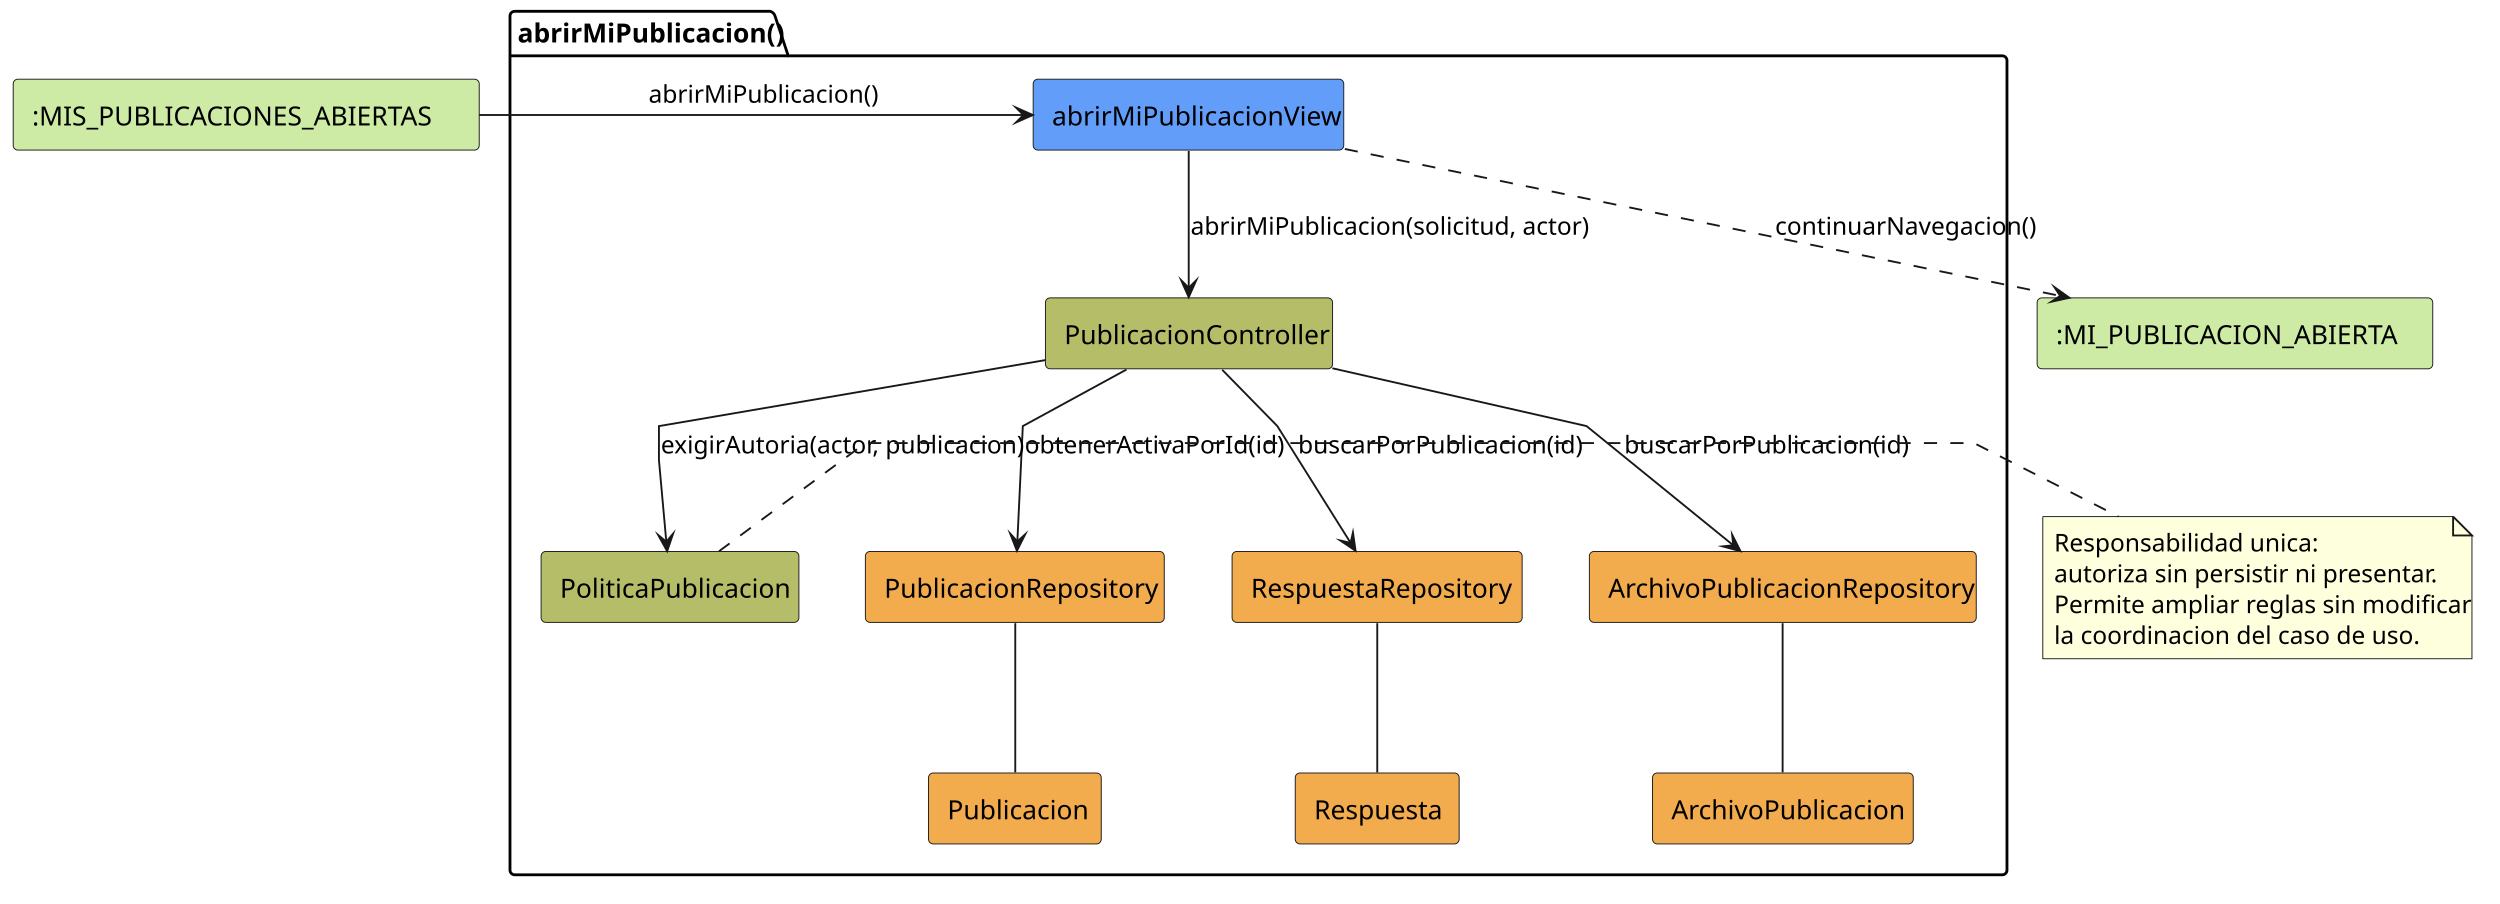
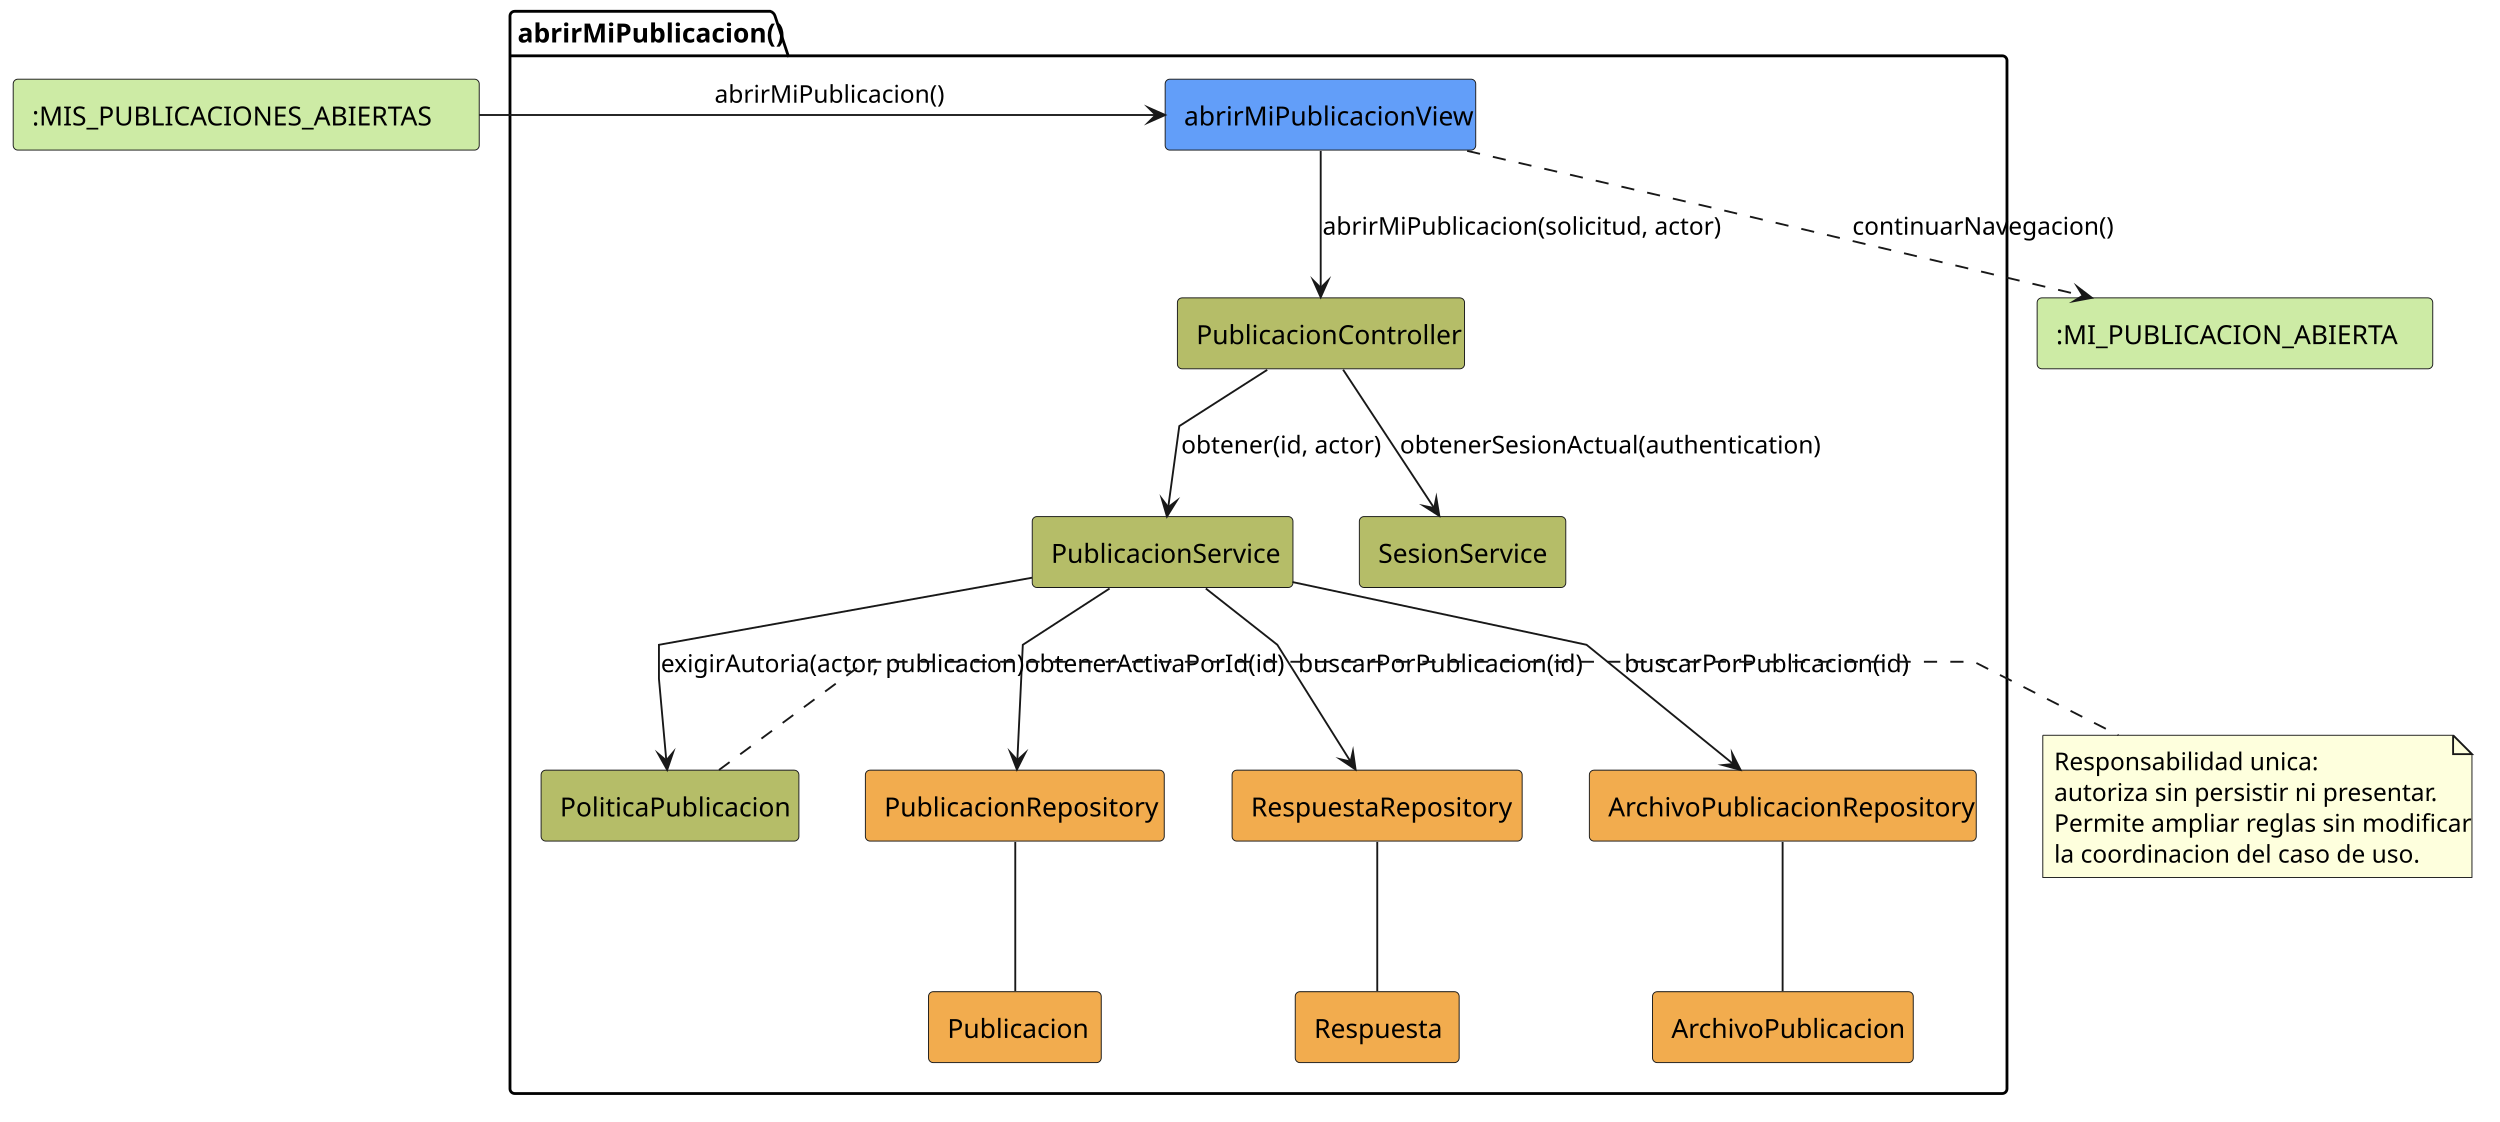
- <svg xmlns="http://www.w3.org/2000/svg" contentStyleType="text/css" data-diagram-type="DESCRIPTION" height="479px" preserveAspectRatio="none" style="width:1326px;height:479px;background:#FFFFFF;" version="1.1" viewBox="0 0 1326 479" width="1326px" zoomAndPan="magnify">
+ <svg xmlns="http://www.w3.org/2000/svg" contentStyleType="text/css" data-diagram-type="DESCRIPTION" height="595px" preserveAspectRatio="none" style="width:1326px;height:595px;background:#FFFFFF;" version="1.1" viewBox="0 0 1326 595" width="1326px" zoomAndPan="magnify">
  <defs />
  <g>
    <g class="cluster" data-qualified-name="abrirMiPublicacion" data-source-line="4" id="ent0002">
-       <path d="M273,6 L408.572,6 A3.75,3.75 0 0 1 411.072,8.5 L418.072,29.609 L1062,29.609 A2.5,2.5 0 0 1 1064.5,32.109 L1064.5,461.5 A2.5,2.5 0 0 1 1062,464 L273,464 A2.5,2.5 0 0 1 270.5,461.5 L270.5,8.5 A2.5,2.5 0 0 1 273,6" fill="none" style="stroke:#000000;stroke-width:1.5;" />
+       <path d="M273,6 L408.572,6 A3.75,3.75 0 0 1 411.072,8.5 L418.072,29.609 L1062,29.609 A2.5,2.5 0 0 1 1064.5,32.109 L1064.5,577.5 A2.5,2.5 0 0 1 1062,580 L273,580 A2.5,2.5 0 0 1 270.5,577.5 L270.5,8.5 A2.5,2.5 0 0 1 273,6" fill="none" style="stroke:#000000;stroke-width:1.5;" />
      <line style="stroke:#000000;stroke-width:1.5;" x1="270.5" x2="418.072" y1="29.609" y2="29.609" />
      <text fill="#000000" font-family="sans-serif" font-size="14" font-weight="700" lengthAdjust="spacing" textLength="134.572" x="274.5" y="22.533">abrirMiPublicacion()</text>
    </g>
    <g class="entity" data-qualified-name="abrirMiPublicacion.View" data-source-line="5" id="ent0003">
-       <rect fill="#629EF9" height="37.609" rx="2.5" ry="2.5" style="stroke:#181818;stroke-width:0.5;" width="164.724" x="548" y="42" />
-       <text fill="#000000" font-family="sans-serif" font-size="14" lengthAdjust="spacing" textLength="144.724" x="558" y="66.533">abrirMiPublicacionView</text>
+       <rect fill="#629EF9" height="37.609" rx="2.5" ry="2.5" style="stroke:#181818;stroke-width:0.5;" width="164.724" x="618" y="42" />
+       <text fill="#000000" font-family="sans-serif" font-size="14" lengthAdjust="spacing" textLength="144.724" x="628" y="66.533">abrirMiPublicacionView</text>
    </g>
    <g class="entity" data-qualified-name="abrirMiPublicacion.PublicacionController" data-source-line="6" id="ent0004">
-       <rect fill="#B5BD68" height="37.609" rx="2.5" ry="2.5" style="stroke:#181818;stroke-width:0.5;" width="152.289" x="554.5" y="158" />
-       <text fill="#000000" font-family="sans-serif" font-size="14" lengthAdjust="spacing" textLength="132.289" x="564.5" y="182.533">PublicacionController</text>
+       <rect fill="#B5BD68" height="37.609" rx="2.5" ry="2.5" style="stroke:#181818;stroke-width:0.5;" width="152.289" x="624.5" y="158" />
+       <text fill="#000000" font-family="sans-serif" font-size="14" lengthAdjust="spacing" textLength="132.289" x="634.5" y="182.533">PublicacionController</text>
    </g>
-     <g class="entity" data-qualified-name="abrirMiPublicacion.PoliticaPublicacion" data-source-line="7" id="ent0005">
-       <rect fill="#B5BD68" height="37.609" rx="2.5" ry="2.5" style="stroke:#181818;stroke-width:0.5;" width="136.731" x="287" y="292.5" />
-       <text fill="#000000" font-family="sans-serif" font-size="14" lengthAdjust="spacing" textLength="116.731" x="297" y="317.033">PoliticaPublicacion</text>
+     <g class="entity" data-qualified-name="abrirMiPublicacion.PublicacionService" data-source-line="7" id="ent0005">
+       <rect fill="#B5BD68" height="37.609" rx="2.5" ry="2.5" style="stroke:#181818;stroke-width:0.5;" width="138.282" x="547.5" y="274" />
+       <text fill="#000000" font-family="sans-serif" font-size="14" lengthAdjust="spacing" textLength="118.282" x="557.5" y="298.533">PublicacionService</text>
    </g>
-     <g class="entity" data-qualified-name="abrirMiPublicacion.PublicacionRepository" data-source-line="8" id="ent0006">
-       <rect fill="#F2AC4E" height="37.609" rx="2.5" ry="2.5" style="stroke:#181818;stroke-width:0.5;" width="158.517" x="459" y="292.5" />
-       <text fill="#000000" font-family="sans-serif" font-size="14" lengthAdjust="spacing" textLength="138.517" x="469" y="317.033">PublicacionRepository</text>
+     <g class="entity" data-qualified-name="abrirMiPublicacion.SesionService" data-source-line="8" id="ent0006">
+       <rect fill="#B5BD68" height="37.609" rx="2.5" ry="2.5" style="stroke:#181818;stroke-width:0.5;" width="109.489" x="721" y="274" />
+       <text fill="#000000" font-family="sans-serif" font-size="14" lengthAdjust="spacing" textLength="89.489" x="731" y="298.533">SesionService</text>
    </g>
-     <g class="entity" data-qualified-name="abrirMiPublicacion.Publicacion" data-source-line="9" id="ent0007">
-       <rect fill="#F2AC4E" height="37.609" rx="2.5" ry="2.5" style="stroke:#181818;stroke-width:0.5;" width="91.6" x="492.5" y="410" />
-       <text fill="#000000" font-family="sans-serif" font-size="14" lengthAdjust="spacing" textLength="71.6" x="502.5" y="434.533">Publicacion</text>
+     <g class="entity" data-qualified-name="abrirMiPublicacion.PoliticaPublicacion" data-source-line="9" id="ent0007">
+       <rect fill="#B5BD68" height="37.609" rx="2.5" ry="2.5" style="stroke:#181818;stroke-width:0.5;" width="136.731" x="287" y="408.5" />
+       <text fill="#000000" font-family="sans-serif" font-size="14" lengthAdjust="spacing" textLength="116.731" x="297" y="433.033">PoliticaPublicacion</text>
    </g>
-     <g class="entity" data-qualified-name="abrirMiPublicacion.RespuestaRepository" data-source-line="10" id="ent0008">
-       <rect fill="#F2AC4E" height="37.609" rx="2.5" ry="2.5" style="stroke:#181818;stroke-width:0.5;" width="153.848" x="653.5" y="292.5" />
-       <text fill="#000000" font-family="sans-serif" font-size="14" lengthAdjust="spacing" textLength="133.848" x="663.5" y="317.033">RespuestaRepository</text>
+     <g class="entity" data-qualified-name="abrirMiPublicacion.PublicacionRepository" data-source-line="10" id="ent0008">
+       <rect fill="#F2AC4E" height="37.609" rx="2.5" ry="2.5" style="stroke:#181818;stroke-width:0.5;" width="158.517" x="459" y="408.5" />
+       <text fill="#000000" font-family="sans-serif" font-size="14" lengthAdjust="spacing" textLength="138.517" x="469" y="433.033">PublicacionRepository</text>
    </g>
-     <g class="entity" data-qualified-name="abrirMiPublicacion.ArchivoPublicacionRepository" data-source-line="11" id="ent0009">
-       <rect fill="#F2AC4E" height="37.609" rx="2.5" ry="2.5" style="stroke:#181818;stroke-width:0.5;" width="205.199" x="843" y="292.5" />
-       <text fill="#000000" font-family="sans-serif" font-size="14" lengthAdjust="spacing" textLength="185.199" x="853" y="317.033">ArchivoPublicacionRepository</text>
+     <g class="entity" data-qualified-name="abrirMiPublicacion.Publicacion" data-source-line="11" id="ent0009">
+       <rect fill="#F2AC4E" height="37.609" rx="2.5" ry="2.5" style="stroke:#181818;stroke-width:0.5;" width="91.6" x="492.5" y="526" />
+       <text fill="#000000" font-family="sans-serif" font-size="14" lengthAdjust="spacing" textLength="71.6" x="502.5" y="550.533">Publicacion</text>
    </g>
-     <g class="entity" data-qualified-name="abrirMiPublicacion.Respuesta" data-source-line="12" id="ent0010">
-       <rect fill="#F2AC4E" height="37.609" rx="2.5" ry="2.5" style="stroke:#181818;stroke-width:0.5;" width="86.931" x="687" y="410" />
-       <text fill="#000000" font-family="sans-serif" font-size="14" lengthAdjust="spacing" textLength="66.931" x="697" y="434.533">Respuesta</text>
+     <g class="entity" data-qualified-name="abrirMiPublicacion.RespuestaRepository" data-source-line="12" id="ent0010">
+       <rect fill="#F2AC4E" height="37.609" rx="2.5" ry="2.5" style="stroke:#181818;stroke-width:0.5;" width="153.848" x="653.5" y="408.5" />
+       <text fill="#000000" font-family="sans-serif" font-size="14" lengthAdjust="spacing" textLength="133.848" x="663.5" y="433.033">RespuestaRepository</text>
    </g>
-     <g class="entity" data-qualified-name="abrirMiPublicacion.ArchivoPublicacion" data-source-line="13" id="ent0011">
-       <rect fill="#F2AC4E" height="37.609" rx="2.5" ry="2.5" style="stroke:#181818;stroke-width:0.5;" width="138.282" x="876.5" y="410" />
-       <text fill="#000000" font-family="sans-serif" font-size="14" lengthAdjust="spacing" textLength="118.282" x="886.5" y="434.533">ArchivoPublicacion</text>
+     <g class="entity" data-qualified-name="abrirMiPublicacion.ArchivoPublicacionRepository" data-source-line="13" id="ent0011">
+       <rect fill="#F2AC4E" height="37.609" rx="2.5" ry="2.5" style="stroke:#181818;stroke-width:0.5;" width="205.199" x="843" y="408.5" />
+       <text fill="#000000" font-family="sans-serif" font-size="14" lengthAdjust="spacing" textLength="185.199" x="853" y="433.033">ArchivoPublicacionRepository</text>
+     </g>
+     <g class="entity" data-qualified-name="abrirMiPublicacion.Respuesta" data-source-line="14" id="ent0012">
+       <rect fill="#F2AC4E" height="37.609" rx="2.5" ry="2.5" style="stroke:#181818;stroke-width:0.5;" width="86.931" x="687" y="526" />
+       <text fill="#000000" font-family="sans-serif" font-size="14" lengthAdjust="spacing" textLength="66.931" x="697" y="550.533">Respuesta</text>
+     </g>
+     <g class="entity" data-qualified-name="abrirMiPublicacion.ArchivoPublicacion" data-source-line="15" id="ent0013">
+       <rect fill="#F2AC4E" height="37.609" rx="2.5" ry="2.5" style="stroke:#181818;stroke-width:0.5;" width="138.282" x="876.5" y="526" />
+       <text fill="#000000" font-family="sans-serif" font-size="14" lengthAdjust="spacing" textLength="118.282" x="886.5" y="550.533">ArchivoPublicacion</text>
    </g>
    <g class="entity" data-qualified-name="EstadoEntrada" data-source-line="3" id="ent0001">
      <rect fill="#CDEBA5" height="37.609" rx="2.5" ry="2.5" style="stroke:#181818;stroke-width:0.5;" width="247.179" x="7" y="42" />
      <text fill="#000000" font-family="sans-serif" font-size="14" lengthAdjust="spacing" textLength="227.179" x="17" y="66.533">:MIS_PUBLICACIONES_ABIERTAS</text>
    </g>
-     <g class="entity" data-qualified-name="EstadoSalida" data-source-line="15" id="ent0012">
+     <g class="entity" data-qualified-name="EstadoSalida" data-source-line="17" id="ent0014">
      <rect fill="#CDEBA5" height="37.609" rx="2.5" ry="2.5" style="stroke:#181818;stroke-width:0.5;" width="209.827" x="1080.5" y="158" />
      <text fill="#000000" font-family="sans-serif" font-size="14" lengthAdjust="spacing" textLength="189.827" x="1090.5" y="182.533">:MI_PUBLICACION_ABIERTA</text>
    </g>
-     <g class="entity" data-qualified-name="GMN23" data-source-line="30" id="ent0024">
-       <path d="M1083.5,274 L1083.5,349.406 L1311.123,349.406 L1311.123,284 L1301.123,274 L1083.5,274" fill="#FEFFDD" style="stroke:#181818;stroke-width:0.5;" />
-       <path d="M1301.123,274 L1301.123,284 L1311.123,284 L1301.123,274" fill="#FEFFDD" style="stroke:#181818;stroke-width:1;" />
-       <text fill="#000000" font-family="sans-serif" font-size="13" lengthAdjust="spacing" textLength="134.424" x="1089.5" y="292.495">Responsabilidad unica:</text>
-       <text fill="#000000" font-family="sans-serif" font-size="13" lengthAdjust="spacing" textLength="191.471" x="1089.5" y="308.847">autoriza sin persistir ni presentar.</text>
-       <text fill="#000000" font-family="sans-serif" font-size="13" lengthAdjust="spacing" textLength="206.623" x="1089.5" y="325.198">Permite ampliar reglas sin modificar</text>
-       <text fill="#000000" font-family="sans-serif" font-size="13" lengthAdjust="spacing" textLength="185.732" x="1089.5" y="341.55">la coordinacion del caso de uso.</text>
+     <g class="entity" data-qualified-name="GMN27" data-source-line="34" id="ent0028">
+       <path d="M1083.5,390 L1083.5,465.406 L1311.123,465.406 L1311.123,400 L1301.123,390 L1083.5,390" fill="#FEFFDD" style="stroke:#181818;stroke-width:0.5;" />
+       <path d="M1301.123,390 L1301.123,400 L1311.123,400 L1301.123,390" fill="#FEFFDD" style="stroke:#181818;stroke-width:1;" />
+       <text fill="#000000" font-family="sans-serif" font-size="13" lengthAdjust="spacing" textLength="134.424" x="1089.5" y="408.495">Responsabilidad unica:</text>
+       <text fill="#000000" font-family="sans-serif" font-size="13" lengthAdjust="spacing" textLength="191.471" x="1089.5" y="424.847">autoriza sin persistir ni presentar.</text>
+       <text fill="#000000" font-family="sans-serif" font-size="13" lengthAdjust="spacing" textLength="206.623" x="1089.5" y="441.198">Permite ampliar reglas sin modificar</text>
+       <text fill="#000000" font-family="sans-serif" font-size="13" lengthAdjust="spacing" textLength="185.732" x="1089.5" y="457.55">la coordinacion del caso de uso.</text>
    </g>
-     <g class="link" data-entity-1="ent0001" data-entity-2="ent0003" data-link-type="dependency" data-source-line="17" id="lnk13">
-       <path d="M254.1,61 C345.62,61 462.83,61 542.81,61" fill="none" id="EstadoEntrada-to-View" style="stroke:#181818;stroke-width:1;" />
-       <polygon fill="#181818" points="547.81,61,538.81,57,542.81,61,538.81,65,547.81,61" style="stroke:#181818;stroke-width:1;stroke-linejoin:miter;stroke-miterlimit:10;" />
-       <text fill="#000000" font-family="sans-serif" font-size="13" lengthAdjust="spacing" textLength="114.867" x="344" y="54.495">abrirMiPublicacion()</text>
+     <g class="link" data-entity-1="ent0001" data-entity-2="ent0003" data-link-type="dependency" data-source-line="19" id="lnk15">
+       <path d="M254.18,61 C364.36,61 517.5,61 612.97,61" fill="none" id="EstadoEntrada-to-View" style="stroke:#181818;stroke-width:1;" />
+       <polygon fill="#181818" points="617.97,61,608.97,57,612.97,61,608.97,65,617.97,61" style="stroke:#181818;stroke-width:1;stroke-linejoin:miter;stroke-miterlimit:10;" />
+       <text fill="#000000" font-family="sans-serif" font-size="13" lengthAdjust="spacing" textLength="114.867" x="379" y="54.495">abrirMiPublicacion()</text>
    </g>
-     <g class="link" data-entity-1="ent0003" data-entity-2="ent0004" data-link-type="dependency" data-source-line="18" id="lnk14">
-       <path d="M630.5,80.06 C630.5,101.28 630.5,131.3 630.5,152.64" fill="none" id="View-to-PublicacionController" style="stroke:#181818;stroke-width:1;" />
-       <polygon fill="#181818" points="630.5,157.64,634.5,148.64,630.5,152.64,626.5,148.64,630.5,157.64" style="stroke:#181818;stroke-width:1;stroke-linejoin:miter;stroke-miterlimit:10;" />
-       <text fill="#000000" font-family="sans-serif" font-size="13" lengthAdjust="spacing" textLength="197.958" x="631.5" y="124.495">abrirMiPublicacion(solicitud, actor)</text>
+     <g class="link" data-entity-1="ent0003" data-entity-2="ent0004" data-link-type="dependency" data-source-line="20" id="lnk16">
+       <path d="M700.5,80.06 C700.5,101.28 700.5,131.3 700.5,152.64" fill="none" id="View-to-PublicacionController" style="stroke:#181818;stroke-width:1;" />
+       <polygon fill="#181818" points="700.5,157.64,704.5,148.64,700.5,152.64,696.5,148.64,700.5,157.64" style="stroke:#181818;stroke-width:1;stroke-linejoin:miter;stroke-miterlimit:10;" />
+       <text fill="#000000" font-family="sans-serif" font-size="13" lengthAdjust="spacing" textLength="197.958" x="701.5" y="124.495">abrirMiPublicacion(solicitud, actor)</text>
    </g>
-     <g class="link" data-entity-1="ent0004" data-entity-2="ent0006" data-link-type="dependency" data-source-line="19" id="lnk15">
-       <path d="M597.48,196.01 C572.51,209.63 542.5,226 542.5,226 C542.5,226 540.775,262.315 539.605,287.166" fill="none" id="PublicacionController-to-PublicacionRepository" style="stroke:#181818;stroke-width:1;" />
-       <polygon fill="#181818" points="539.37,292.16,543.789,283.358,539.605,287.166,535.798,282.982,539.37,292.16" style="stroke:#181818;stroke-width:1;stroke-linejoin:miter;stroke-miterlimit:10;" />
-       <text fill="#000000" font-family="sans-serif" font-size="13" lengthAdjust="spacing" textLength="129.34" x="543.5" y="240.495">obtenerActivaPorId(id)</text>
+     <g class="link" data-entity-1="ent0004" data-entity-2="ent0005" data-link-type="dependency" data-source-line="21" id="lnk17">
+       <path d="M672.15,196.15 C650.91,209.74 625.5,226 625.5,226 C625.5,226 622.294,249.466 619.634,269.016" fill="none" id="PublicacionController-to-PublicacionService" style="stroke:#181818;stroke-width:1;" />
+       <polygon fill="#181818" points="618.96,273.97,624.137,265.591,619.634,269.016,616.21,264.513,618.96,273.97" style="stroke:#181818;stroke-width:1;stroke-linejoin:miter;stroke-miterlimit:10;" />
+       <text fill="#000000" font-family="sans-serif" font-size="13" lengthAdjust="spacing" textLength="98.992" x="626.5" y="240.495">obtener(id, actor)</text>
    </g>
-     <g class="link" data-entity-1="ent0004" data-entity-2="ent0005" data-link-type="dependency" data-source-line="20" id="lnk16">
-       <path d="M554.46,190.99 C471.24,205.2 349.5,226 349.5,226 C349.5,226 349.5,244 349.5,244 C349.5,244 351.63,267.66 353.41,287.35" fill="none" id="PublicacionController-to-PoliticaPublicacion" style="stroke:#181818;stroke-width:1;" />
-       <polygon fill="#181818" points="353.86,292.33,357.033,283.006,353.41,287.35,349.066,283.727,353.86,292.33" style="stroke:#181818;stroke-width:1;stroke-linejoin:miter;stroke-miterlimit:10;" />
-       <text fill="#000000" font-family="sans-serif" font-size="13" lengthAdjust="spacing" textLength="182.083" x="350.5" y="240.495">exigirAutoria(actor, publicacion)</text>
+     <g class="link" data-entity-1="ent0004" data-entity-2="ent0006" data-link-type="dependency" data-source-line="22" id="lnk18">
+       <path d="M712.38,196.06 C726.34,217.28 746.632,248.123 760.672,269.463" fill="none" id="PublicacionController-to-SesionService" style="stroke:#181818;stroke-width:1;" />
+       <polygon fill="#181818" points="763.42,273.64,761.815,263.923,760.672,269.463,755.132,268.32,763.42,273.64" style="stroke:#181818;stroke-width:1;stroke-linejoin:miter;stroke-miterlimit:10;" />
+       <text fill="#000000" font-family="sans-serif" font-size="13" lengthAdjust="spacing" textLength="209.581" x="742.5" y="240.495">obtenerSesionActual(authentication)</text>
    </g>
-     <g class="link" data-entity-1="ent0006" data-entity-2="ent0007" data-link-type="association" data-source-line="22" id="lnk17">
-       <path d="M538.5,330.55 C538.5,352.12 538.5,388.02 538.5,409.7" fill="none" id="PublicacionRepository-Publicacion" style="stroke:#181818;stroke-width:1;" />
+     <g class="link" data-entity-1="ent0005" data-entity-2="ent0008" data-link-type="dependency" data-source-line="23" id="lnk19">
+       <path d="M588.52,312.15 C567.57,325.74 542.5,342 542.5,342 C542.5,342 540.775,378.315 539.605,403.166" fill="none" id="PublicacionService-to-PublicacionRepository" style="stroke:#181818;stroke-width:1;" />
+       <polygon fill="#181818" points="539.37,408.16,543.789,399.358,539.605,403.166,535.798,398.982,539.37,408.16" style="stroke:#181818;stroke-width:1;stroke-linejoin:miter;stroke-miterlimit:10;" />
+       <text fill="#000000" font-family="sans-serif" font-size="13" lengthAdjust="spacing" textLength="129.34" x="543.5" y="356.495">obtenerActivaPorId(id)</text>
    </g>
-     <g class="link" data-entity-1="ent0004" data-entity-2="ent0008" data-link-type="dependency" data-source-line="23" id="lnk18">
-       <path d="M648.27,196.15 C661.58,209.74 677.5,226 677.5,226 C677.5,226 700.753,263.075 716.343,287.925" fill="none" id="PublicacionController-to-RespuestaRepository" style="stroke:#181818;stroke-width:1;" />
-       <polygon fill="#181818" points="719,292.16,717.605,282.41,716.343,287.925,710.829,286.662,719,292.16" style="stroke:#181818;stroke-width:1;stroke-linejoin:miter;stroke-miterlimit:10;" />
-       <text fill="#000000" font-family="sans-serif" font-size="13" lengthAdjust="spacing" textLength="144.511" x="688.5" y="240.495">buscarPorPublicacion(id)</text>
+     <g class="link" data-entity-1="ent0005" data-entity-2="ent0007" data-link-type="dependency" data-source-line="24" id="lnk20">
+       <path d="M547.39,306.42 C468.28,320.65 349.5,342 349.5,342 C349.5,342 349.5,360 349.5,360 C349.5,360 351.63,383.66 353.41,403.35" fill="none" id="PublicacionService-to-PoliticaPublicacion" style="stroke:#181818;stroke-width:1;" />
+       <polygon fill="#181818" points="353.86,408.33,357.033,399.006,353.41,403.35,349.066,399.727,353.86,408.33" style="stroke:#181818;stroke-width:1;stroke-linejoin:miter;stroke-miterlimit:10;" />
+       <text fill="#000000" font-family="sans-serif" font-size="13" lengthAdjust="spacing" textLength="182.083" x="350.5" y="356.495">exigirAutoria(actor, publicacion)</text>
    </g>
-     <g class="link" data-entity-1="ent0004" data-entity-2="ent0009" data-link-type="dependency" data-source-line="24" id="lnk19">
-       <path d="M706.68,195.33 C767.11,209.08 841.5,226 841.5,226 C841.5,226 888.749,264.387 919.309,289.217" fill="none" id="PublicacionController-to-ArchivoPublicacionRepository" style="stroke:#181818;stroke-width:1;" />
-       <polygon fill="#181818" points="923.19,292.37,918.727,283.59,919.309,289.217,913.683,289.799,923.19,292.37" style="stroke:#181818;stroke-width:1;stroke-linejoin:miter;stroke-miterlimit:10;" />
-       <text fill="#000000" font-family="sans-serif" font-size="13" lengthAdjust="spacing" textLength="144.511" x="861.5" y="240.495">buscarPorPublicacion(id)</text>
+     <g class="link" data-entity-1="ent0008" data-entity-2="ent0009" data-link-type="association" data-source-line="26" id="lnk21">
+       <path d="M538.5,446.55 C538.5,468.12 538.5,504.02 538.5,525.7" fill="none" id="PublicacionRepository-Publicacion" style="stroke:#181818;stroke-width:1;" />
    </g>
-     <g class="link" data-entity-1="ent0008" data-entity-2="ent0010" data-link-type="association" data-source-line="25" id="lnk20">
-       <path d="M730.5,330.55 C730.5,352.12 730.5,388.02 730.5,409.7" fill="none" id="RespuestaRepository-Respuesta" style="stroke:#181818;stroke-width:1;" />
+     <g class="link" data-entity-1="ent0005" data-entity-2="ent0010" data-link-type="dependency" data-source-line="27" id="lnk22">
+       <path d="M639.56,312.15 C656.84,325.74 677.5,342 677.5,342 C677.5,342 700.753,379.075 716.343,403.925" fill="none" id="PublicacionService-to-RespuestaRepository" style="stroke:#181818;stroke-width:1;" />
+       <polygon fill="#181818" points="719,408.16,717.605,398.41,716.343,403.925,710.829,402.662,719,408.16" style="stroke:#181818;stroke-width:1;stroke-linejoin:miter;stroke-miterlimit:10;" />
+       <text fill="#000000" font-family="sans-serif" font-size="13" lengthAdjust="spacing" textLength="144.511" x="688.5" y="356.495">buscarPorPublicacion(id)</text>
    </g>
-     <g class="link" data-entity-1="ent0009" data-entity-2="ent0011" data-link-type="association" data-source-line="26" id="lnk21">
-       <path d="M945.5,330.55 C945.5,352.12 945.5,388.02 945.5,409.7" fill="none" id="ArchivoPublicacionRepository-ArchivoPublicacion" style="stroke:#181818;stroke-width:1;" />
+     <g class="link" data-entity-1="ent0005" data-entity-2="ent0011" data-link-type="dependency" data-source-line="28" id="lnk23">
+       <path d="M685.54,308.73 C751.68,322.84 841.5,342 841.5,342 C841.5,342 888.749,380.387 919.309,405.217" fill="none" id="PublicacionService-to-ArchivoPublicacionRepository" style="stroke:#181818;stroke-width:1;" />
+       <polygon fill="#181818" points="923.19,408.37,918.727,399.59,919.309,405.217,913.683,405.799,923.19,408.37" style="stroke:#181818;stroke-width:1;stroke-linejoin:miter;stroke-miterlimit:10;" />
+       <text fill="#000000" font-family="sans-serif" font-size="13" lengthAdjust="spacing" textLength="144.511" x="861.5" y="356.495">buscarPorPublicacion(id)</text>
    </g>
-     <g class="link" data-entity-1="ent0003" data-entity-2="ent0012" data-link-type="dependency" data-source-line="27" id="lnk22">
-       <path d="M713.29,79.01 C816.48,100.2 987.192,135.264 1092.712,156.944" fill="none" id="View-to-EstadoSalida" style="stroke:#181818;stroke-width:1;stroke-dasharray:7,7;" />
-       <polygon fill="#181818" points="1097.61,157.95,1089.599,152.221,1092.712,156.944,1087.989,160.057,1097.61,157.95" style="stroke:#181818;stroke-width:1;stroke-linejoin:miter;stroke-miterlimit:10;" />
-       <text fill="#000000" font-family="sans-serif" font-size="13" lengthAdjust="spacing" textLength="130.793" x="941.5" y="124.495">continuarNavegacion()</text>
+     <g class="link" data-entity-1="ent0010" data-entity-2="ent0012" data-link-type="association" data-source-line="29" id="lnk24">
+       <path d="M730.5,446.55 C730.5,468.12 730.5,504.02 730.5,525.7" fill="none" id="RespuestaRepository-Respuesta" style="stroke:#181818;stroke-width:1;" />
    </g>
-     <g class="link" data-entity-1="ent0005" data-entity-2="ent0024" data-link-type="association" data-source-line="30" id="lnk25">
-       <path d="M381.35,292.39 C412.01,269.73 459,235 459,235 C459,235 1047,235 1047,235 C1047,235 1085.51,254.58 1123.57,273.92" fill="none" id="PoliticaPublicacion-GMN23" style="stroke:#181818;stroke-width:1;stroke-dasharray:7,7;" />
+     <g class="link" data-entity-1="ent0011" data-entity-2="ent0013" data-link-type="association" data-source-line="30" id="lnk25">
+       <path d="M945.5,446.55 C945.5,468.12 945.5,504.02 945.5,525.7" fill="none" id="ArchivoPublicacionRepository-ArchivoPublicacion" style="stroke:#181818;stroke-width:1;" />
+     </g>
+     <g class="link" data-entity-1="ent0003" data-entity-2="ent0014" data-link-type="dependency" data-source-line="31" id="lnk26">
+       <path d="M778.17,80.01 C836.91,93.63 907.5,110 907.5,110 C907.5,110 1022.355,137.265 1104.675,156.815" fill="none" id="View-to-EstadoSalida" style="stroke:#181818;stroke-width:1;stroke-dasharray:7,7;" />
+       <polygon fill="#181818" points="1109.54,157.97,1101.708,151.999,1104.675,156.815,1099.859,159.782,1109.54,157.97" style="stroke:#181818;stroke-width:1;stroke-linejoin:miter;stroke-miterlimit:10;" />
+       <text fill="#000000" font-family="sans-serif" font-size="13" lengthAdjust="spacing" textLength="130.793" x="982.5" y="124.495">continuarNavegacion()</text>
+     </g>
+     <g class="link" data-entity-1="ent0007" data-entity-2="ent0028" data-link-type="association" data-source-line="34" id="lnk29">
+       <path d="M381.35,408.39 C412.01,385.73 459,351 459,351 C459,351 1047,351 1047,351 C1047,351 1085.51,370.58 1123.57,389.92" fill="none" id="PoliticaPublicacion-GMN27" style="stroke:#181818;stroke-width:1;stroke-dasharray:7,7;" />
    </g>
  </g>
</svg>
